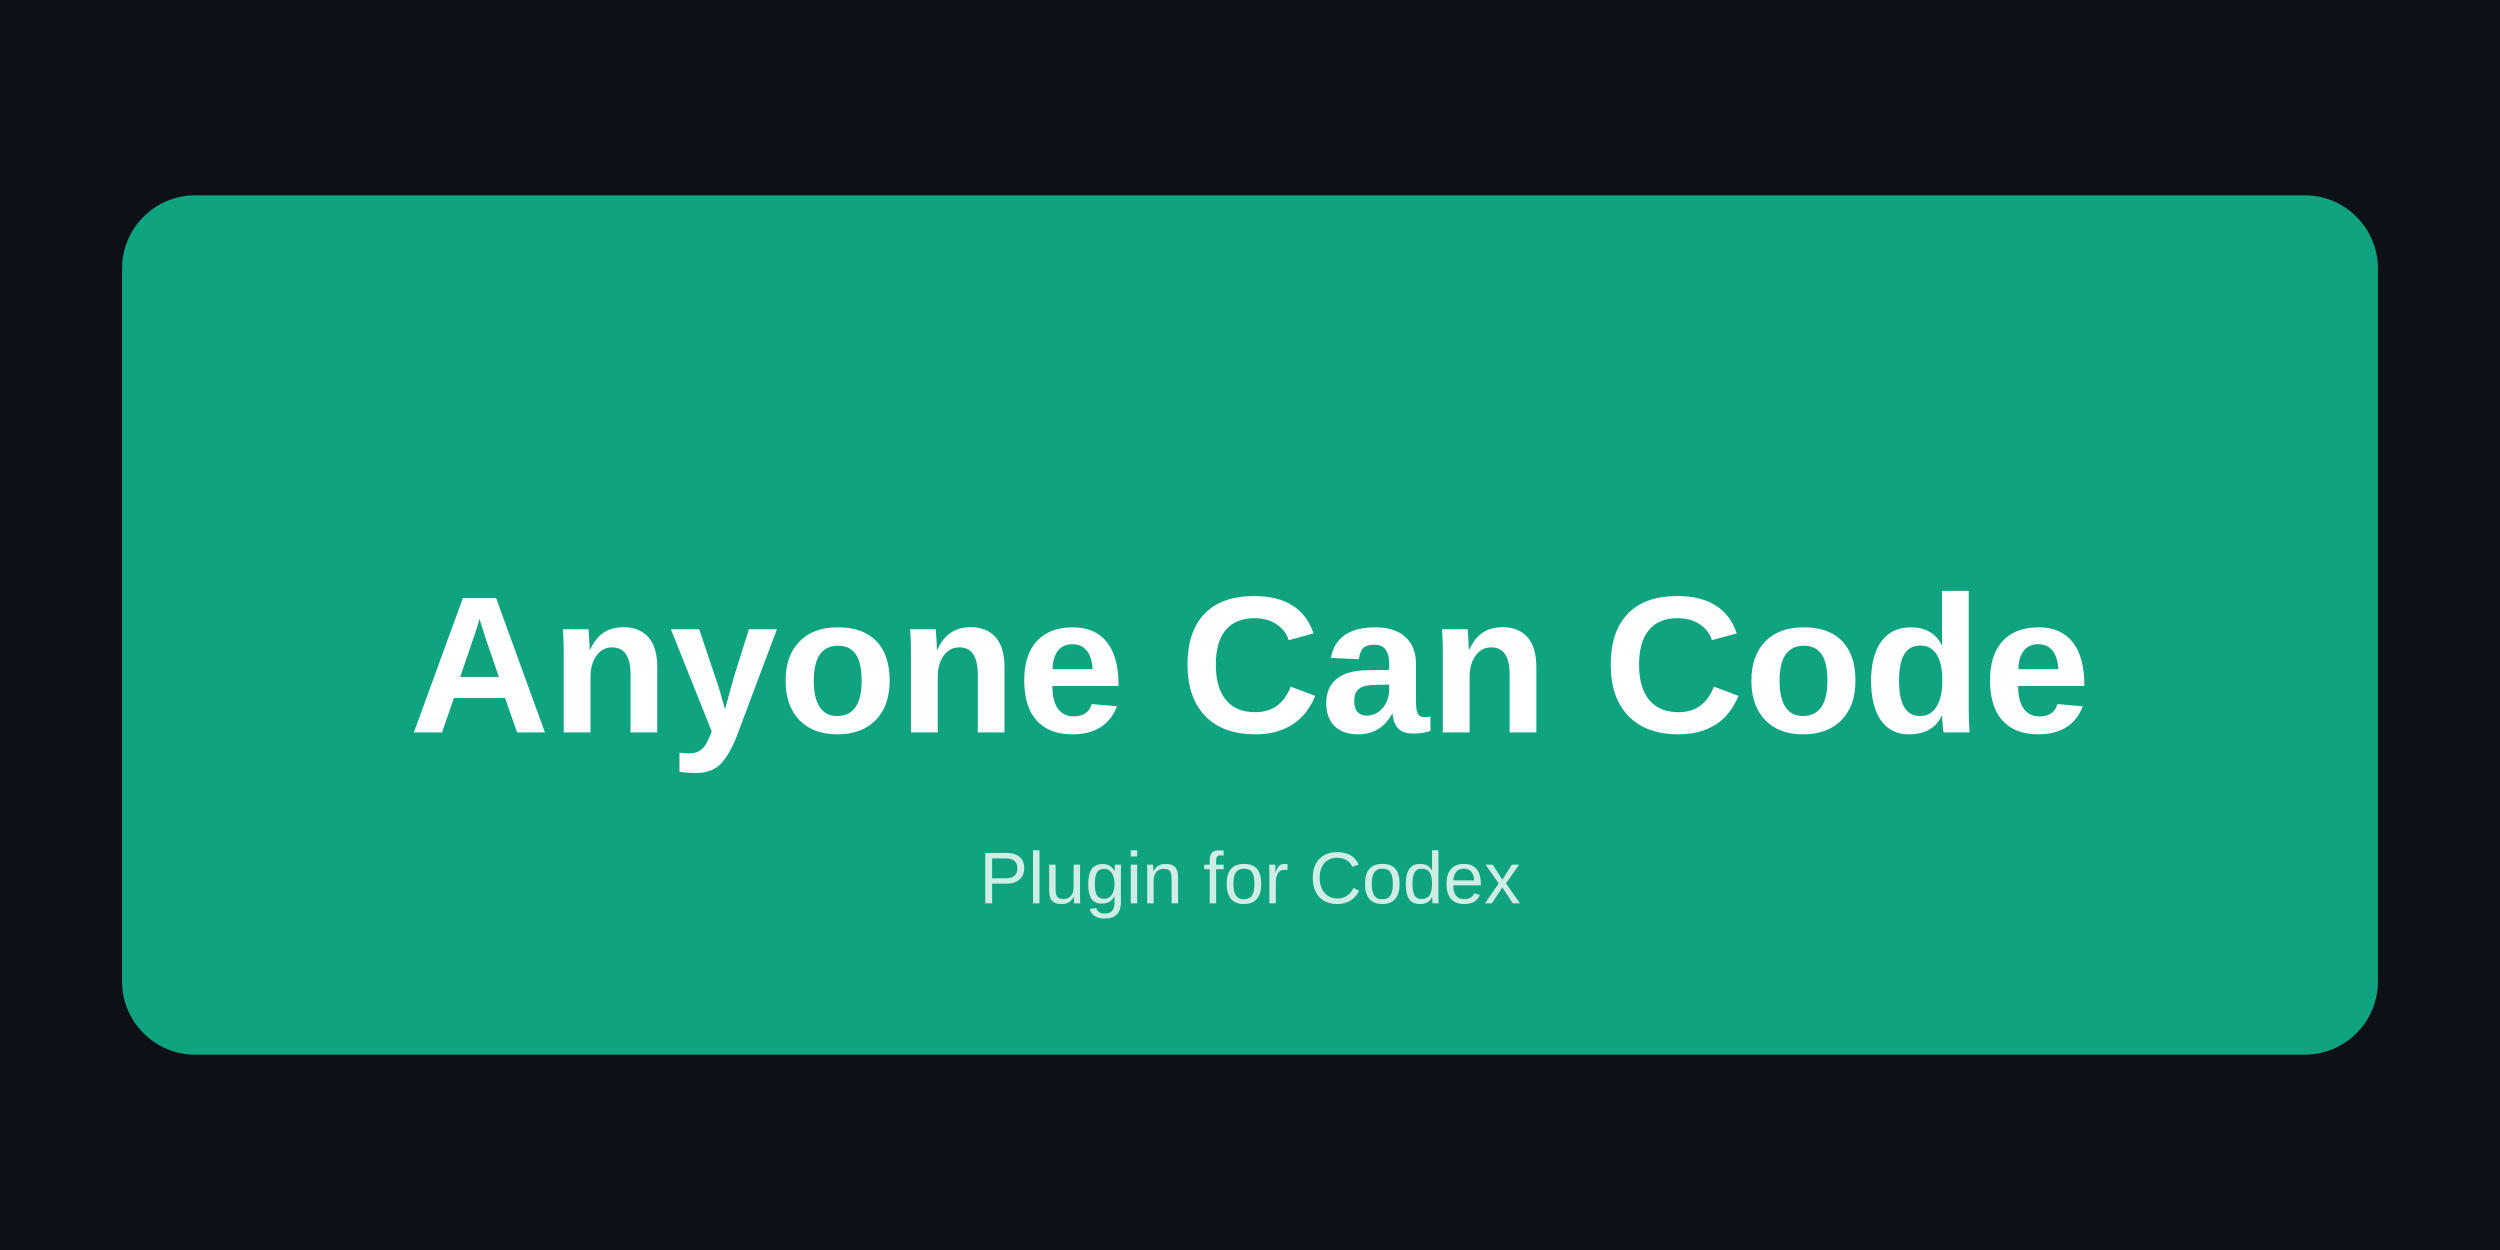
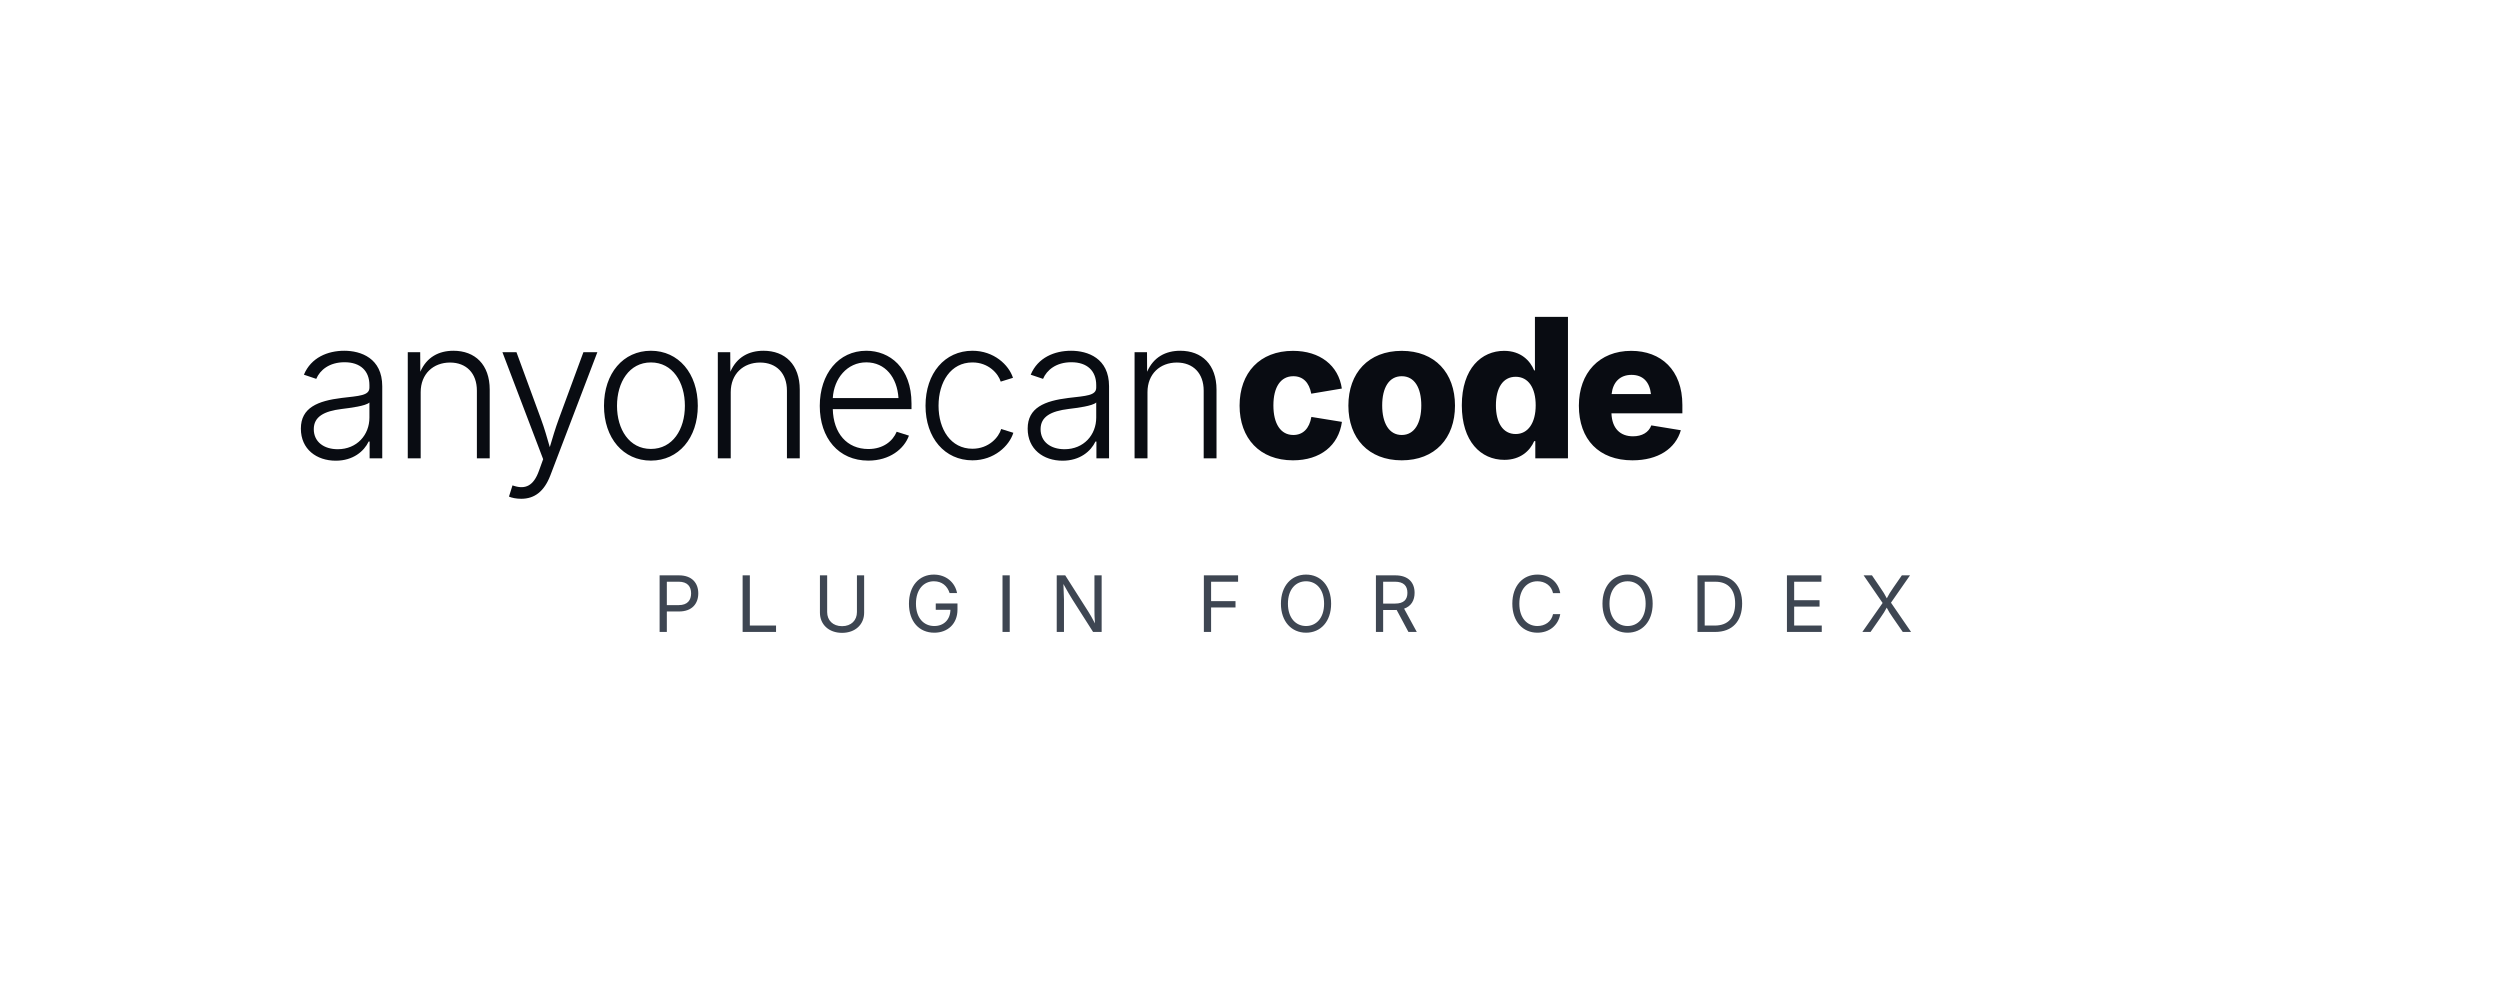
- <svg xmlns="http://www.w3.org/2000/svg" width="1024" height="512" viewBox="0 0 1024 512">
-   <rect width="1024" height="512" fill="#0d1117" />
-   <rect x="50" y="80" width="924" height="352" rx="30" fill="#10A37F" />
-   <text x="512" y="300" text-anchor="middle" font-family="Arial,sans-serif" font-size="80" font-weight="bold" fill="white">Anyone Can Code</text>
-   <text x="512" y="370" text-anchor="middle" font-family="Arial,sans-serif" font-size="30" fill="rgba(255,255,255,0.8)">Plugin for Codex</text>
+ <svg xmlns="http://www.w3.org/2000/svg" width="1800" height="720" viewBox="0 0 1800 720" role="img" aria-label="anyonecancode plugin for codex logo">
+   <defs>
+     <filter id="softShadow" x="-20%" y="-20%" width="140%" height="140%">
+       <feDropShadow dx="0" dy="8" stdDeviation="10" flood-color="#000000" flood-opacity="0.18" />
+     </filter>
+   </defs>
+   <rect width="1800" height="720" fill="#ffffff" />
+   <text x="210" y="330" font-family="Inter, Segoe UI, SF Pro Display, Arial, sans-serif" font-size="140" font-weight="300" letter-spacing="-5" fill="#090c12">anyonecan<tspan font-weight="800">code</tspan>
+   </text>
+   <text x="470" y="455" font-family="Inter, Segoe UI, SF Pro Display, Arial, sans-serif" font-size="56" font-weight="400" letter-spacing="24" fill="#3e4652">PLUGIN FOR CODEX</text>
</svg>
